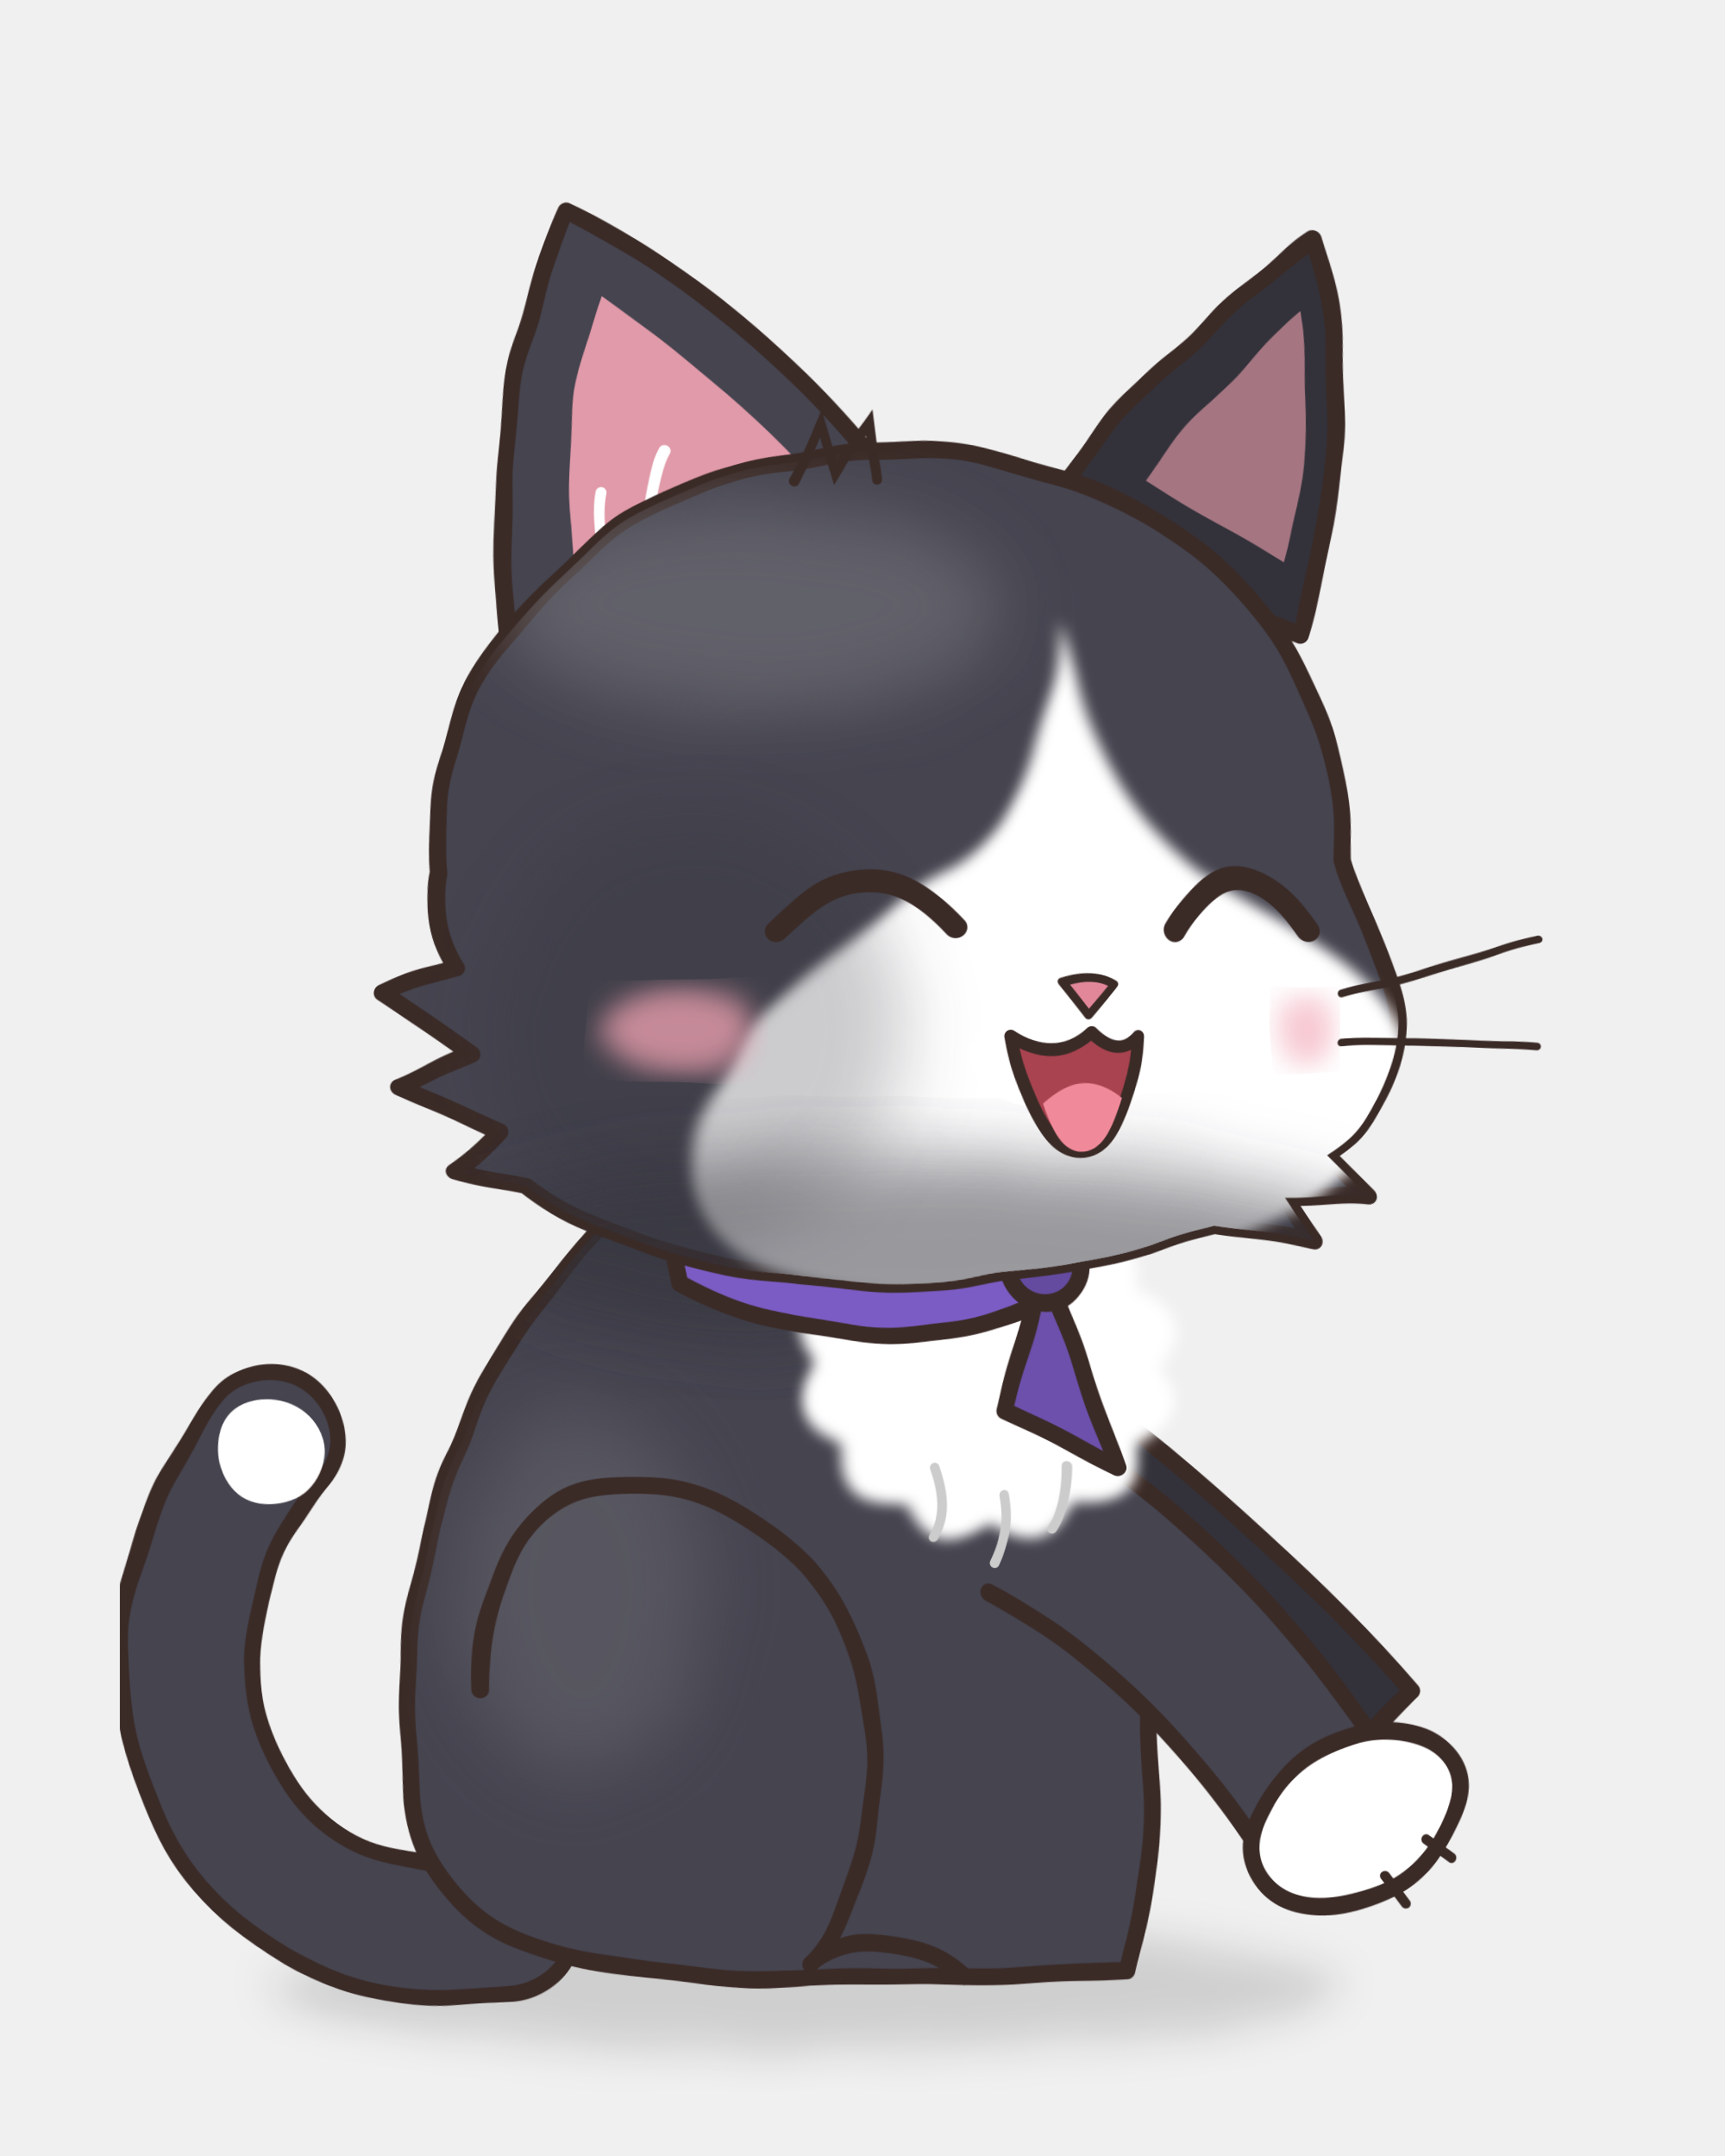
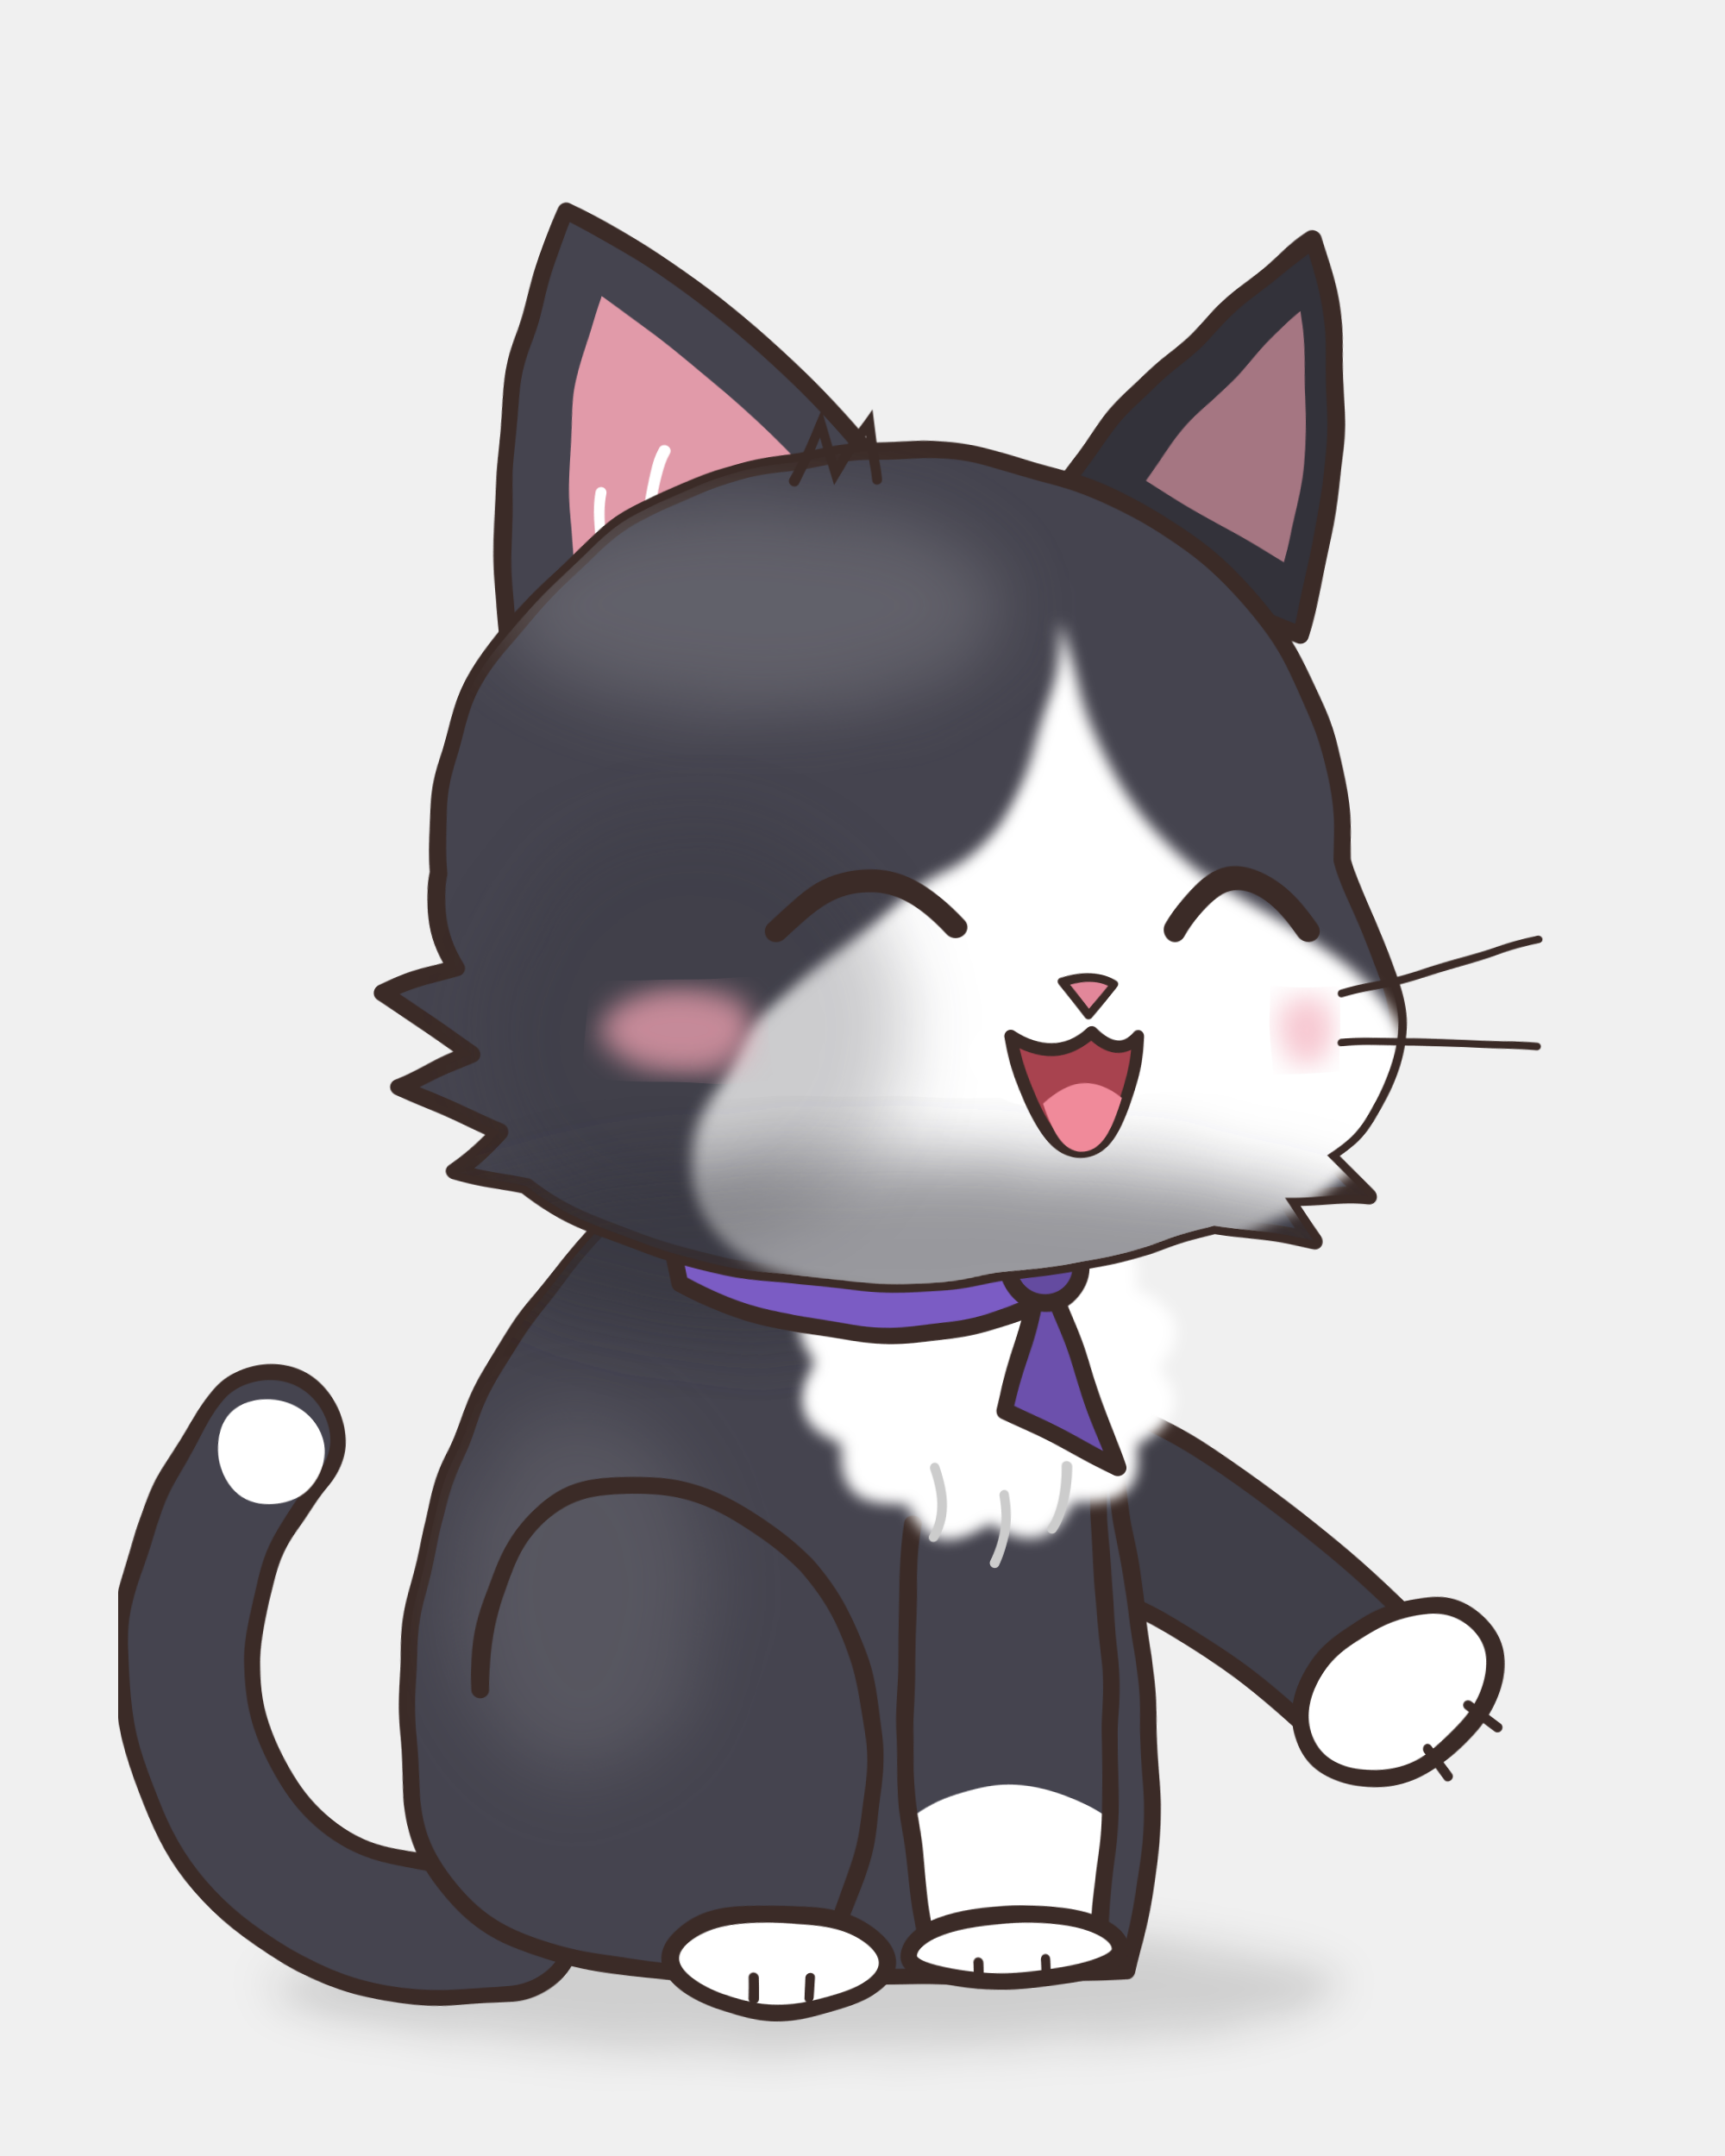
<svg xmlns="http://www.w3.org/2000/svg" viewBox="-104 -252 208 260">
  <defs>
    <filter id="ink" x="-5%" y="-5%" width="110%" height="110%">
      <feTurbulence type="fractalNoise" baseFrequency=".05" numOctaves="2" seed="3" result="n" />
      <feDisplacementMap in="SourceGraphic" in2="n" scale="2.2" />
    </filter>
    <filter id="pencil">
      <feTurbulence type="fractalNoise" baseFrequency="1.1 .35" numOctaves="2" seed="5" />
      <feColorMatrix values="0 0 0 0 .25  0 0 0 0 .2  0 0 0 0 .18  0 0 0 .22 -.02" />
      <feComposite in2="SourceGraphic" operator="in" />
    </filter>
    <filter id="blur1">
      <feGaussianBlur stdDeviation="1" />
    </filter>
    <filter id="blur2">
      <feGaussianBlur stdDeviation="2" />
    </filter>
    <filter id="blur3" x="-30%" y="-30%" width="160%" height="160%">
      <feGaussianBlur stdDeviation="3" />
    </filter>
    <filter id="blur4" x="-30%" y="-30%" width="160%" height="160%">
      <feGaussianBlur stdDeviation="5" />
    </filter>
  </defs>
  <g transform="translate(0 -150) scale(.85) translate(-120 -94)">
    <defs>
      <clipPath id="hslightblackhappy">
        <path d="M60 98 C58 60 90 38 124 38 C160 38 188 60 188 96 C190 104 196 112 196 120 C196 128 192 134 186 138 L192 144 L180 144 L184 150 L170 148 C164 150 144 156 124 156 C102 156 82 150 72 142 L62 140 L68 134 L54 128 L64 123 L52 115 L62 111 C59 106 59 102 60 98 Z" />
      </clipPath>
      <clipPath id="bslightblackhappy">
        <path d="M100 138 C68 150 52 194 56 228 C58 250 80 256 112 254 L158 254 C164 232 160 196 150 158 Z" />
      </clipPath>
    </defs>
    <g filter="url(#ink)">
      <ellipse cx="112" cy="256" rx="76" ry="9" fill="#000" opacity=".14" filter="url(#blur3)" />
      <path d="M70 248 C22 252 14 204 36 178" stroke="#3b2b27" stroke-width="21" fill="none" stroke-linecap="round" />
      <path d="M70 248 C22 252 14 204 36 178" stroke="#45444f" stroke-width="16.5" fill="none" stroke-linecap="round" />
      <circle cx="36" cy="180" r="7.5" fill="#ffffff" />
-       <path d="M150 170 C168 184 186 200 198 214 L186 226 C174 214 158 200 146 192 Z" stroke="#3b2b27" stroke-width="2.4" stroke-linejoin="round" stroke-linecap="round" fill="#33323a" />
+       <path d="M136 166 C160 172 182 188 198 204 L186 222 C172 208 156 198 138 196 Z" stroke="#3b2b27" stroke-width="2.4" stroke-linejoin="round" stroke-linecap="round" fill="#403f49" />
+       <ellipse cx="196" cy="214" rx="15" ry="10.5" stroke="#3b2b27" stroke-width="2.4" stroke-linejoin="round" stroke-linecap="round" fill="#ffffff" transform="rotate(-35 196 214)" />
+       <path d="M200 222 l3 4 M206 216 l4 3" stroke="#3b2b27" stroke-width="1.4" fill="none" stroke-linecap="round" />
      <path d="M100 138 C68 150 52 194 56 228 C58 250 80 256 112 254 L158 254 C164 232 160 196 150 158 Z" stroke="#3b2b27" stroke-width="2.4" stroke-linejoin="round" stroke-linecap="round" fill="#45444f" />
      <g clip-path="url(#bslightblackhappy)">
        <ellipse cx="110" cy="150" rx="44" ry="14" fill="#33323a" opacity=".6" filter="url(#blur4)" />
        <ellipse cx="80" cy="200" rx="18" ry="26" fill="#797880" opacity=".35" filter="url(#blur4)" />
      </g>
      <path d="M66 214 C64 182 92 176 112 196 C126 212 124 240 112 252" fill="none" stroke="#3b2b27" stroke-width="2.4" stroke-linejoin="round" stroke-linecap="round" />
-       <path d="M112 252 C116 248 128 248 134 254" fill="none" stroke="#3b2b27" stroke-width="2.4" stroke-linejoin="round" stroke-linecap="round" />
-       <path d="M128 166 C152 176 176 196 192 220 L176 236 C164 218 148 204 132 196 Z" fill="#45444f" />
-       <path d="M128 166 C152 176 176 196 192 220" fill="none" stroke="#3b2b27" stroke-width="2.4" stroke-linejoin="round" stroke-linecap="round" />
-       <path d="M176 236 C164 218 150 206 138 200" fill="none" stroke="#3b2b27" stroke-width="2.4" stroke-linejoin="round" stroke-linecap="round" />
-       <ellipse cx="190" cy="232" rx="16" ry="11" stroke="#3b2b27" stroke-width="2.4" stroke-linejoin="round" stroke-linecap="round" fill="#ffffff" transform="rotate(-30 190 232)" />
-       <path d="M194 240 l3 4 M200 235 l4 3" stroke="#3b2b27" stroke-width="1.4" fill="none" stroke-linecap="round" />
+       <ellipse cx="108" cy="252" rx="15" ry="7" stroke="#3b2b27" stroke-width="2.4" stroke-linejoin="round" stroke-linecap="round" fill="#ffffff" />
+       <path d="M104 254 v3 M112 254 v3" stroke="#3b2b27" stroke-width="1.4" fill="none" stroke-linecap="round" />
+       <path d="M128 176 C125 206 126 234 129 251 L154 251 C155 232 156 202 152 172 Z" fill="#45444f" />
+       <path d="M127 232 C134 226 148 226 155 232 L154 251 L129 251 Z" fill="#ffffff" />
+       <path d="M127 190 C125 210 126 234 129 251" fill="none" stroke="#3b2b27" stroke-width="2.4" stroke-linejoin="round" stroke-linecap="round" />
+       <path d="M152 172 C156 202 155 232 154 251" fill="none" stroke="#3b2b27" stroke-width="2.4" stroke-linejoin="round" stroke-linecap="round" />
+       <path d="M126 251 C126 244 157 244 157 251 C157 256 126 256 126 251 Z" stroke="#3b2b27" stroke-width="2.4" stroke-linejoin="round" stroke-linecap="round" fill="#ffffff" />
+       <path d="M136 252 v3 M146 252 v3" stroke="#3b2b27" stroke-width="1.4" fill="none" stroke-linecap="round" />
      <path d="M162.0 168.0 Q167.9 175.5 158.8 179.0 Q159.9 188.5 150.0 187.1 Q146.0 196.0 138.0 190.0 Q130.0 196.0 126.0 187.1 Q116.1 188.5 117.2 179.0 Q108.1 175.5 114.0 168.0 Q108.1 160.5 117.2 157.0 Q116.1 147.5 126.0 148.9 Q130.0 140.0 138.0 146.0 Q146.0 140.0 150.0 148.9 Q159.9 147.5 158.8 157.0 Q167.9 160.5 162.0 168.0Z" fill="#ffffff" opacity="1" filter="url(#blur1)" />
      <path d="M130 182 q2 6 0 10 M140 186 q1 6 -1 10 M149 182 q0 6 -2 9" stroke="#cccccc" stroke-width="1.4" fill="none" stroke-linecap="round" />
      <path d="M92 144 Q122 160 150 148 L148 158 Q120 170 94 156 Z" stroke="#3b2b27" stroke-width="2.4" stroke-linejoin="round" stroke-linecap="round" fill="#7b5cc4" />
      <path d="M146 154 L156 182 L140 174 Z" stroke="#3b2b27" stroke-width="2.4" stroke-linejoin="round" stroke-linecap="round" fill="#6c50ac" />
      <circle cx="146" cy="154" r="5" stroke="#3b2b27" stroke-width="2.4" stroke-linejoin="round" stroke-linecap="round" fill="#644ba0" />
      <path d="M144 48 C156 32 170 18 184 8 C189 26 188 46 182 64 Z" stroke="#3b2b27" stroke-width="2.4" stroke-linejoin="round" stroke-linecap="round" fill="#33323a" />
      <path d="M160 42 C168 32 176 24 182 18 C184 32 183 44 180 54 Z" fill="#f2a3b3" opacity=".6" />
      <path d="M72 78 C66 54 68 28 78 4 C98 14 116 30 128 48 Z" stroke="#3b2b27" stroke-width="2.4" stroke-linejoin="round" stroke-linecap="round" fill="#45444f" />
      <path d="M80 66 C77 48 78 30 83 16 C97 26 109 36 118 48 Z" fill="#f2a3b3" opacity=".9" />
      <path d="M90 56 q-1 -12 2 -18 M97 58 q0 -10 4 -15 M84 58 q-2 -9 -1 -14" stroke="#fff" stroke-width="1.6" fill="none" stroke-linecap="round" />
      <path d="M60 98 C58 60 90 38 124 38 C160 38 188 60 188 96 C190 104 196 112 196 120 C196 128 192 134 186 138 L192 144 L180 144 L184 150 L170 148 C164 150 144 156 124 156 C102 156 82 150 72 142 L62 140 L68 134 L54 128 L64 123 L52 115 L62 111 C59 106 59 102 60 98 Z" stroke="#3b2b27" stroke-width="2.4" stroke-linejoin="round" stroke-linecap="round" fill="#45444f" />
      <g clip-path="url(#hslightblackhappy)">
        <path d="M148.031 62 C152.031 80 158.031 90 168.031 98 C180.031 106 198 112 198 128 C194 146 160 158 128 158 C106 158 94 150 96 136 C98 122 120.031 106 133.031 97 C142.031 90 146.031 80 148.031 62 Z" fill="#ffffff" filter="url(#blur1)" />
        <ellipse cx="104" cy="60" rx="36" ry="15" fill="#797880" opacity=".55" filter="url(#blur4)" />
        <ellipse cx="96" cy="120" rx="30" ry="30" fill="#33323a" opacity=".25" filter="url(#blur4)" />
        <ellipse cx="124" cy="152" rx="70" ry="14" fill="#33323a" opacity=".5" filter="url(#blur4)" />
      </g>
      <path d="M110 42 l4 -8 l2 7 l5 -7 l1 8" stroke="#3b2b27" stroke-width="1.4" fill="none" stroke-linecap="round" />
      <path d="M107.65 106 Q120.65 92 133.65 106" stroke="#3b2b27" fill="none" stroke-linecap="round" stroke-linejoin="round" stroke-width="3.2" />
      <path d="M164.329 106 Q173.737 92 183.146 106" stroke="#3b2b27" fill="none" stroke-linecap="round" stroke-linejoin="round" stroke-width="3.2" />
      <ellipse cx="93.954" cy="120" rx="11" ry="6" fill="#f2a3b3" opacity=".75" filter="url(#blur2)" />
      <ellipse cx="182.868" cy="120" rx="4" ry="5" fill="#f2a3b3" opacity=".6" filter="url(#blur2)" />
      <ellipse cx="144.031" cy="124" rx="9" ry="6.5" fill="#ffffff" opacity=".9" />
      <ellipse cx="158.031" cy="124" rx="6" ry="6" fill="#ffffff" opacity=".9" />
      <path d="M148.031 113 Q152.031 111 155.031 113 L151.531 117.5 Z" fill="#e2879a" stroke="#3b2b27" stroke-width="1.2" stroke-linejoin="round" />
      <path d="M141.031 121 Q147.031 125 152.031 120 Q156.031 124 159.031 121 Q158.031 137 151.031 137 Q144.031 137 141.031 121 Z" fill="#a8434f" stroke="#3b2b27" stroke-width="1.8" stroke-linejoin="round" />
      <path d="M145.031 130 Q151.031 125 157.031 130 Q155.031 137 151.031 137 Q147.031 137 145.031 130 Z" fill="#f08a9a" />
      <path d="M188 115 q14 -3.2 28 -7.6" stroke="#3b2b27" stroke-width="1.1" fill="none" stroke-linecap="round" />
      <path d="M188 122 q14 -0.4 28 0.8" stroke="#3b2b27" stroke-width="1.1" fill="none" stroke-linecap="round" />
      <g transform="translate(6 0)" />
    </g>
  </g>
</svg>
